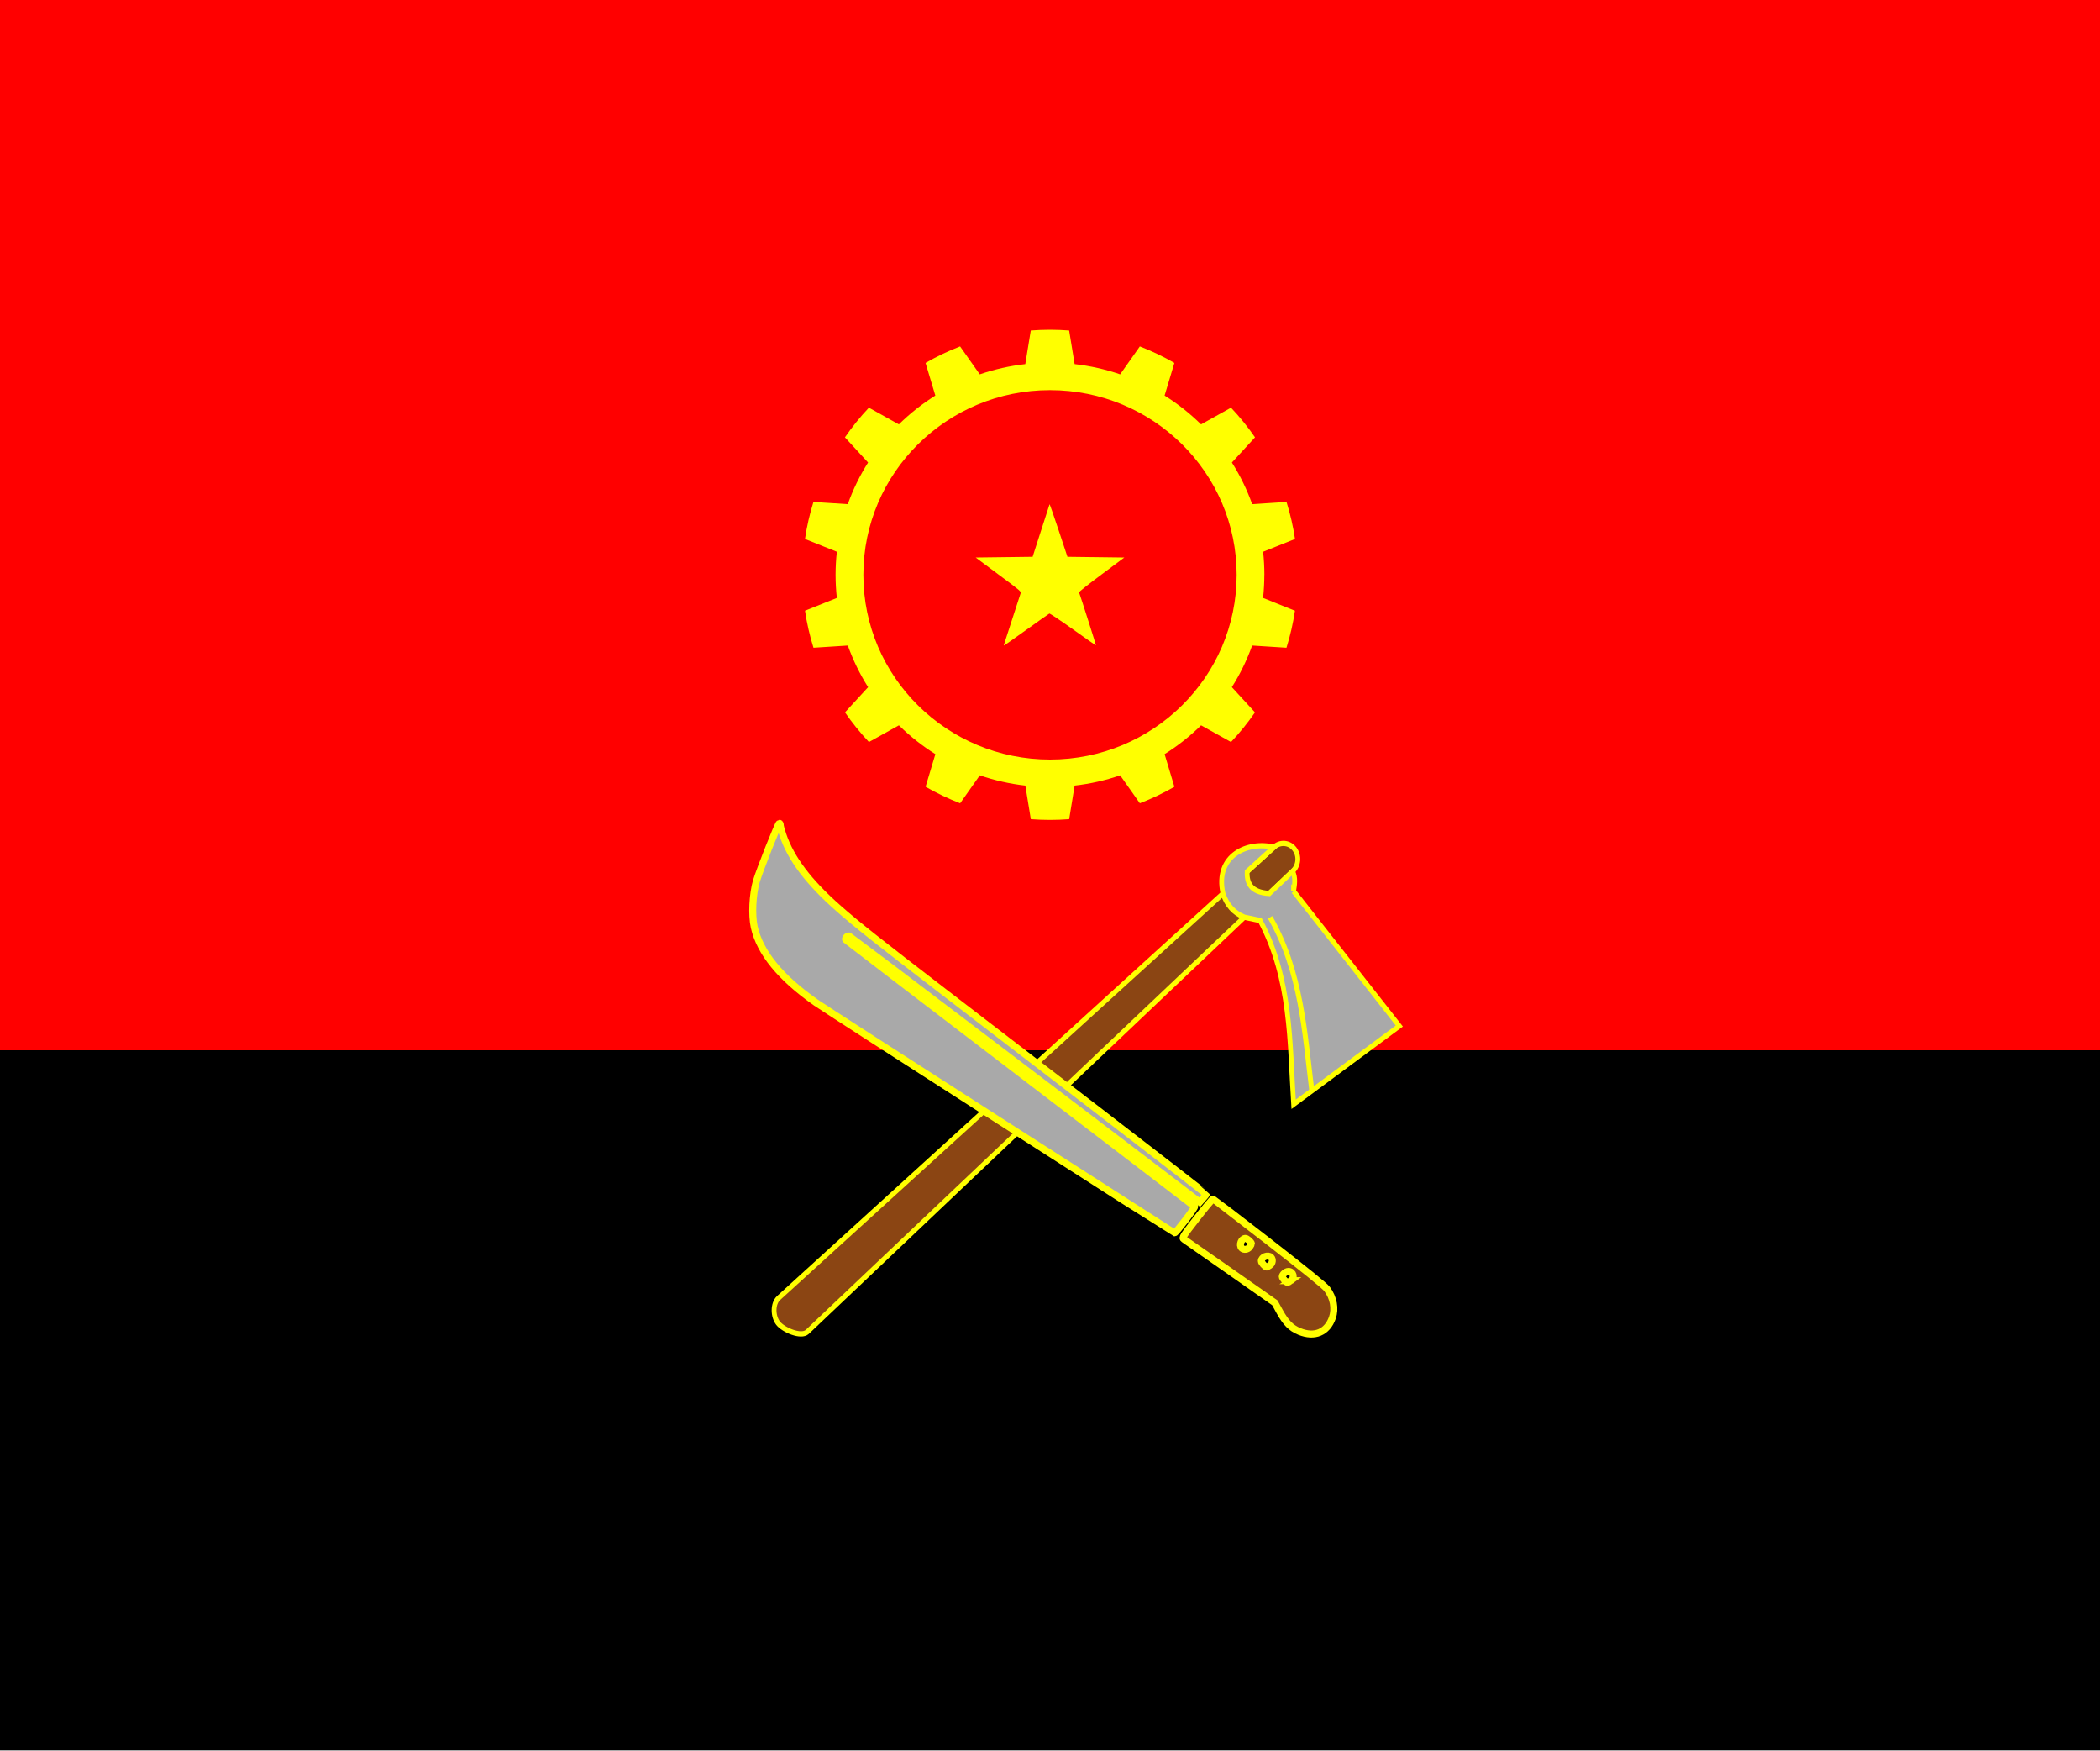
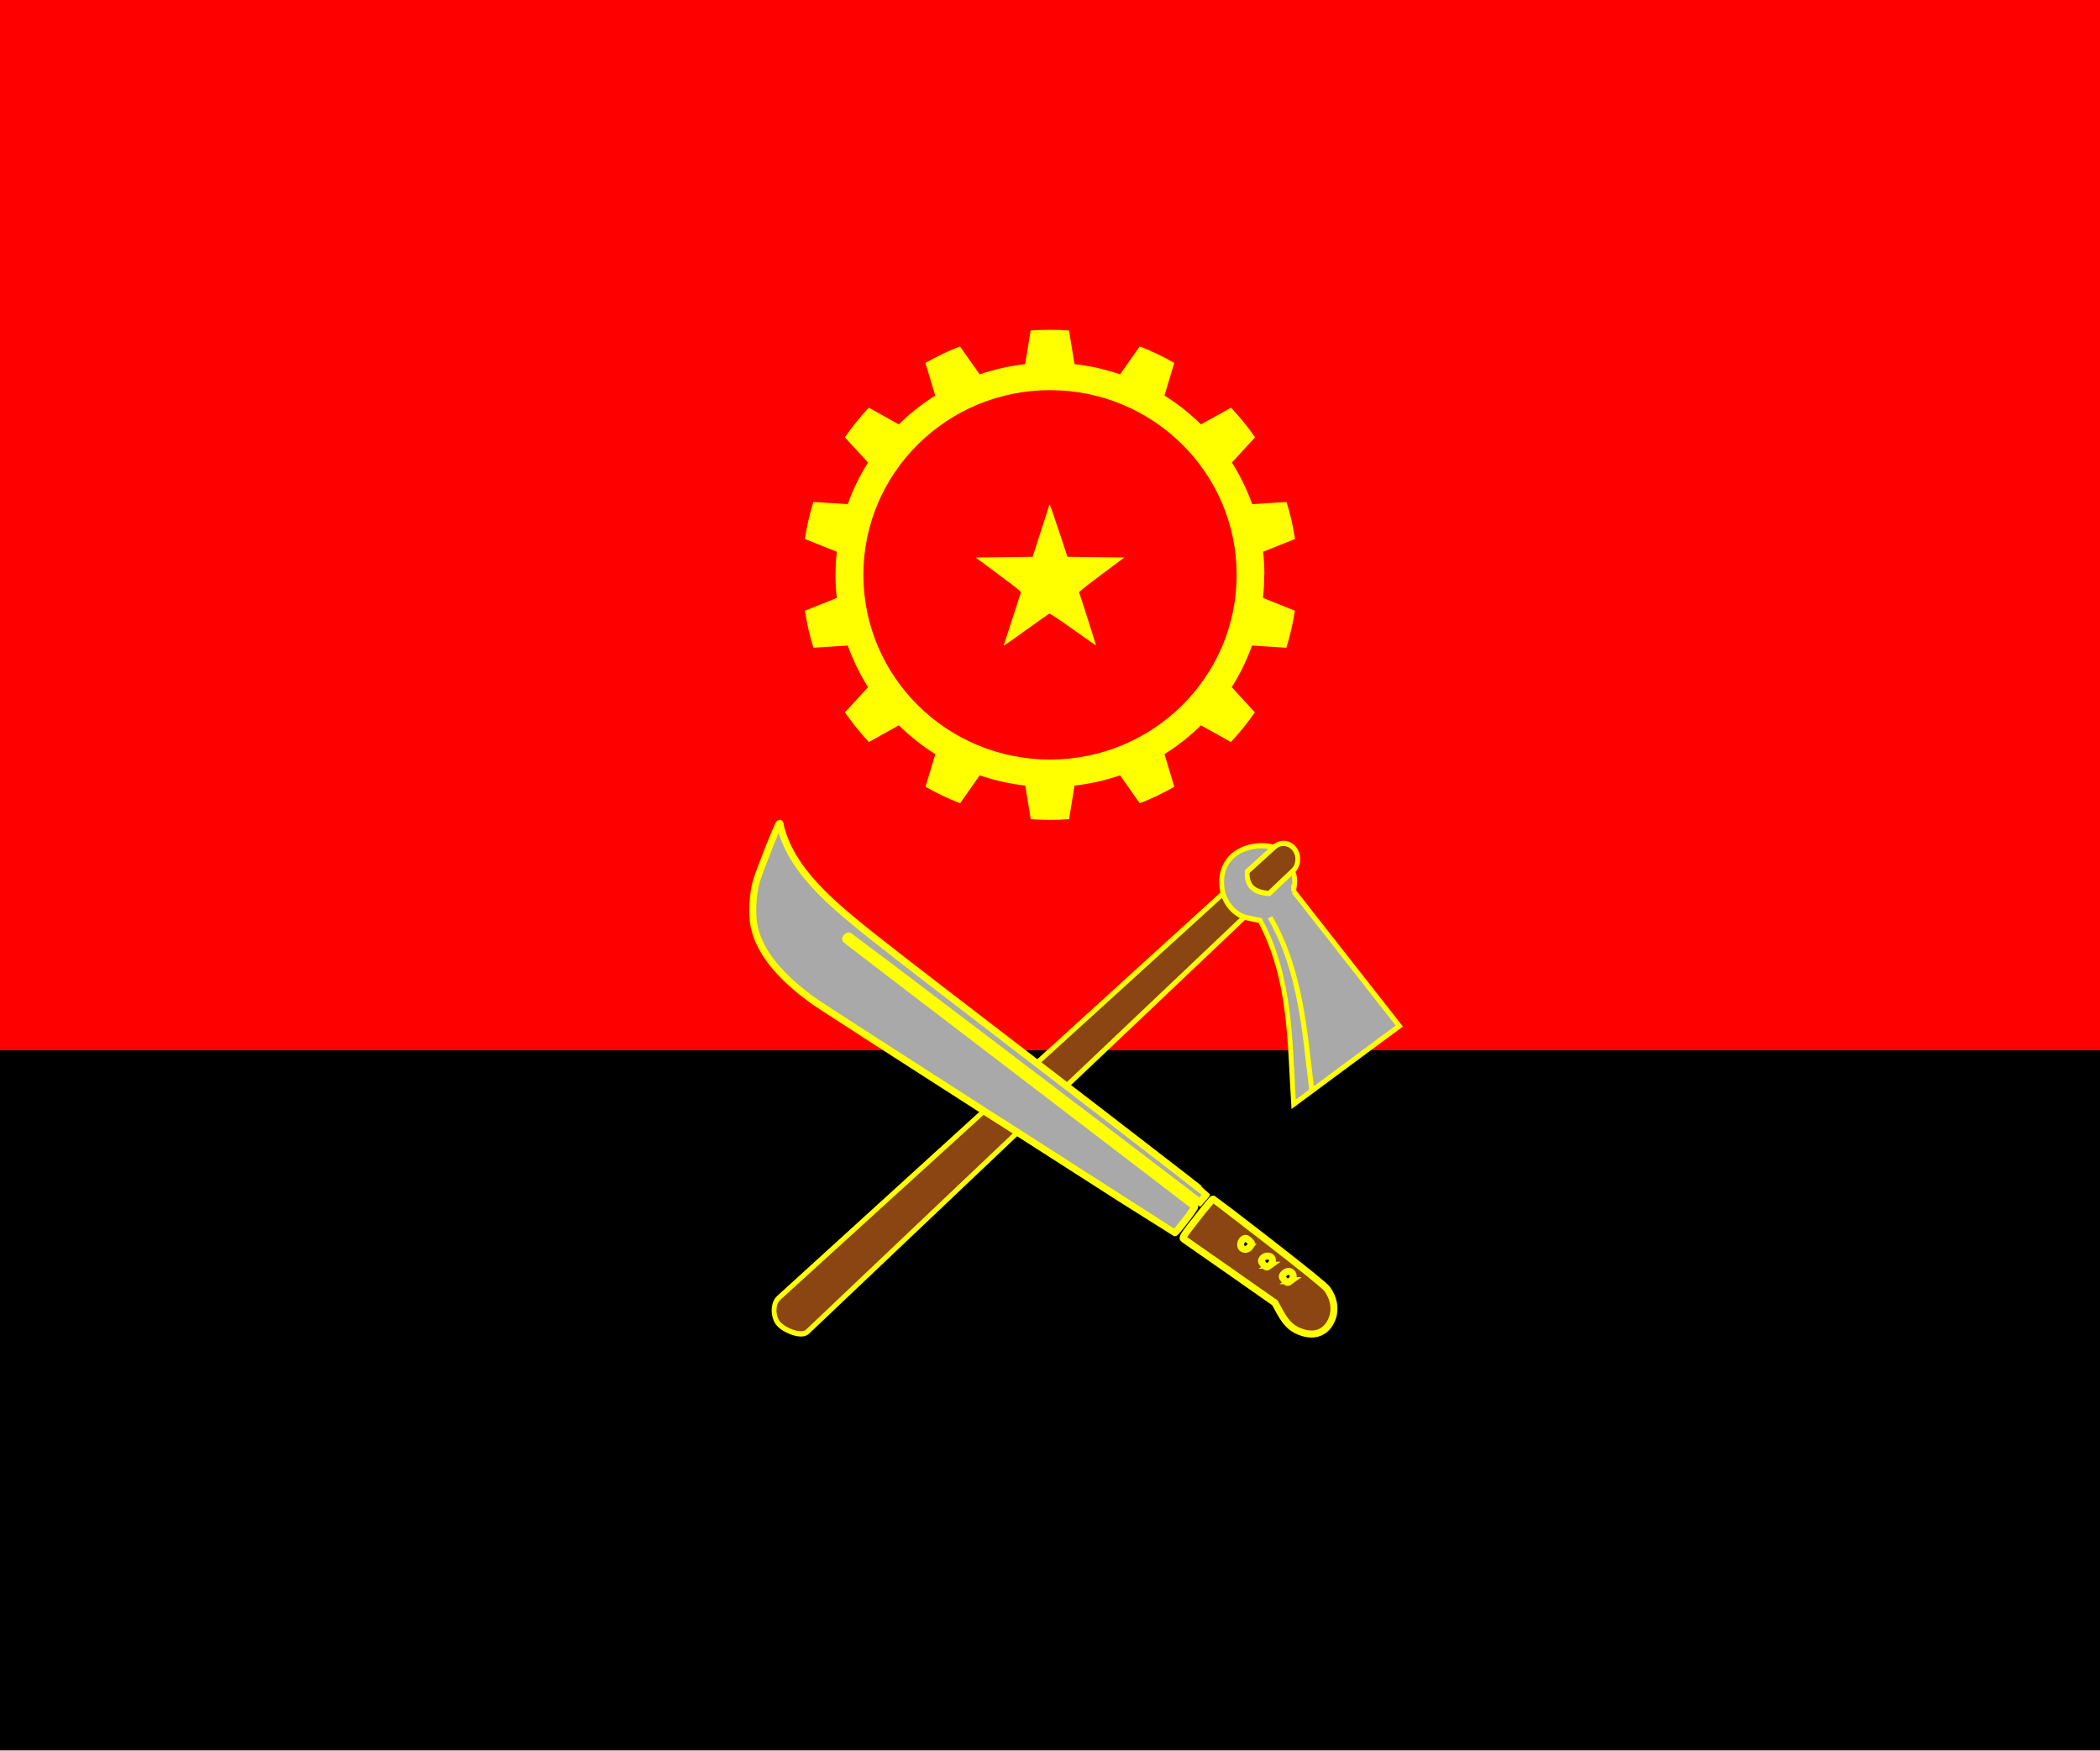
<svg xmlns="http://www.w3.org/2000/svg" viewBox="0 0 300 250">
  <rect width="300" height="150" fill="red" />
  <rect width="300" height="100" y="150" fill="black" />
  <g stroke="yellow">
-     <path fill="saddlebrown" stroke-width="4.091" d="m-1061.017 49.73 544.597 5.105a12.361 12.361 0 0 1 12.389 12.389 12.361 12.361 0 0 1-12.395 12.388l-543.091 6.296c-6.863 0-14.455-14.53-14.455-21.394 0-6.863 6.084-14.784 12.948-14.784z" transform="matrix(.1289 -.1195 .10783 .1388 242.635 51.686)" />
+     <path fill="saddlebrown" stroke-width="4.091" d="m-1061.017 49.73 544.597 5.105a12.361 12.361 0 0 1 12.389 12.389 12.361 12.361 0 0 1-12.415 12.388l-543.091 6.296c-6.863 0-14.455-14.53-14.455-21.394 0-6.863 6.084-14.784 12.948-14.784z" transform="matrix(.1289 -.1195 .10783 .1388 242.635 51.686)" />
    <path fill="darkgray" stroke-width="4.091" d="M-525.723 92.085c4.007-3.455 8.217-6.753 9.303-12.473l-26.09.303c-11.23-10.835-9.475-18.62-3.253-25.357l29.343.277c-13.045-17.916-42.114-28.42-55.92-.524-3.248 8.789-2.783 17.438 1.87 25.928l8.545 10.784c-9.152 52.287-41.784 89.058-70.37 128.503l107.249 11.808-.677-139.25z" transform="matrix(.1289 -.1195 .10783 .1388 242.635 51.686)" />
    <path fill="none" stroke-width=".718" d="M187.407 155.79c-1.027-8.286-1.49-16.98-5.963-24.777" />
-     <path fill="saddlebrown" d="M185.611 190.155c-1.18-.488-1.919-1.242-2.8-2.831l-.69-1.258-6.35-4.451c-3.491-2.437-6.495-4.53-6.652-4.64-.283-.188-.14-.408 1.872-2.987 1.195-1.542 2.233-2.768 2.296-2.753.078.032 3.648 2.768 7.958 6.102 5.175 4.027 7.99 6.29 8.336 6.763.928 1.258 1.211 2.8.755 4.105-.74 2.092-2.548 2.846-4.718 1.95Zm-1.21-7.25c.6-.41.366-1.321-.341-1.321-.362 0-.88.424-.88.739 0 .22.55.833.754.833.064 0 .284-.11.473-.251Zm-2.983-2.202c.377-.267.456-.833.157-1.132-.426-.425-1.385-.047-1.385.534-.001.236.549.85.754.85.063 0 .283-.11.472-.252Zm-2.894-2.611c.14-.188.25-.41.25-.471 0-.205-.612-.755-.848-.755-.582 0-.96.959-.534 1.384.298.298.865.22 1.132-.158Z" />
-     <path fill="darkgray" d="M142.755 160.069c-13.714-8.791-25.494-16.387-26.186-16.875-5.08-3.57-8.005-7.14-8.823-10.804-.377-1.715-.236-4.655.315-6.558.509-1.683 3.12-8.257 3.277-8.257.08 0 .126.126.126.283 0 .157.173.786.377 1.384 1.164 3.413 3.665 6.73 7.958 10.506 2.564 2.264 5.725 4.765 15.02 11.905 4.324 3.318 14.53 11.166 22.694 17.425 8.146 6.26 14.814 11.434 14.814 11.48 0 .048-.22.33-.487.615l-.456.519-.913-.692c-13.274-10.144-49.006-37.258-49.163-37.321-.252-.094-.66.378-.472.55.08.079 11.292 8.65 24.912 19.046 13.62 10.41 24.833 18.967 24.91 19.046.127.11-2.657 3.758-2.861 3.758-.063-.015-11.323-7.203-25.037-16.01Z" />
+     <path fill="saddlebrown" d="M185.611 190.155c-1.18-.488-1.919-1.242-2.8-2.831l-.69-1.258-6.35-4.451a10846.5 10846.5 0 0 0-6.65-4.64c-.28-.188-.14-.408 1.88-2.987 1.2-1.542 2.24-2.768 2.3-2.753.08.032 3.65 2.768 7.96 6.102 5.176 4.027 7.991 6.29 8.337 6.763.928 1.258 1.21 2.8.755 4.105-.74 2.092-2.548 2.846-4.718 1.95Zm-1.21-7.25c.6-.41.37-1.321-.34-1.321-.36 0-.88.424-.88.739 0 .22.55.833.76.833.07 0 .29-.11.48-.251Zm-2.98-2.202c.394-.267.473-.833.174-1.132-.427-.425-1.386-.047-1.386.534-.001.236.549.85.754.85.064 0 .284-.11.473-.252Zm-2.877-2.611c.139-.188.249-.41.249-.471 0-.205-.612-.755-.848-.755-.58 0-.96.959-.532 1.384.298.298.865.22 1.132-.158Z" />
+     <path fill="darkgray" d="M142.755 160.069c-13.714-8.791-25.494-16.387-26.186-16.875-5.08-3.57-8.005-7.14-8.823-10.804-.377-1.715-.236-4.655.315-6.558.51-1.683 3.12-8.257 3.28-8.257.08 0 .13.126.13.283 0 .157.18.786.38 1.384 1.17 3.413 3.67 6.73 7.96 10.506 2.569 2.264 5.73 4.765 15.02 11.905 4.328 3.318 14.53 11.166 22.698 17.425 8.146 6.26 14.814 11.434 14.814 11.48 0 .048-.22.33-.486.615l-.457.519-.913-.692c-13.272-10.144-49.004-37.258-49.16-37.321-.254-.094-.662.378-.474.55.08.079 11.292 8.65 24.912 19.046 13.62 10.41 24.833 18.967 24.91 19.046.127.11-2.657 3.758-2.861 3.758-.063-.015-11.323-7.203-25.037-16.01Z" />
  </g>
  <g fill="yellow">
    <path d="M143.425 92.065c.02-.07.55-1.682 1.16-3.583.622-1.902 1.162-3.583 1.212-3.733.09-.28.06-.31-3.162-2.702l-3.253-2.422 4.073-.05 4.063-.05 1.191-3.703c.66-2.032 1.211-3.743 1.23-3.803.011-.05.602 1.611 1.292 3.703l1.261 3.803 4.063.05 4.063.05-3.252 2.422c-1.931 1.44-3.243 2.482-3.213 2.552.28.76 2.432 7.536 2.413 7.566-.02.02-1.502-1.001-3.273-2.272-1.781-1.271-3.303-2.282-3.383-2.262-.07.03-1.541 1.061-3.263 2.302-1.731 1.241-3.172 2.252-3.202 2.252-.04 0-.05-.06-.02-.12Z" />
-     <path d="M180.626 82.1c0-1.114-.062-2.214-.18-3.298L185 76.98a34.637 34.637 0 0 0-1.212-5.29l-4.905.314a30.01 30.01 0 0 0-2.898-5.945l3.304-3.596a35.316 35.316 0 0 0-3.43-4.238l-4.278 2.385a30.718 30.718 0 0 0-5.21-4.115l1.398-4.66a35.396 35.396 0 0 0-4.936-2.356l-2.81 3.987a30.726 30.726 0 0 0-6.504-1.463l-.783-4.798a36.148 36.148 0 0 0-5.483 0l-.782 4.798a30.714 30.714 0 0 0-6.505 1.463l-2.81-3.987a35.362 35.362 0 0 0-4.936 2.356l1.398 4.66a30.718 30.718 0 0 0-5.21 4.115l-4.28-2.385a35.249 35.249 0 0 0-3.422 4.238l3.304 3.596a30.045 30.045 0 0 0-2.898 5.945l-4.906-.314a34.563 34.563 0 0 0-1.21 5.29l4.553 1.822a30.197 30.197 0 0 0 0 6.597L115 87.222a34.638 34.638 0 0 0 1.212 5.288l4.906-.313a30.045 30.045 0 0 0 2.898 5.944l-3.304 3.598a35.343 35.343 0 0 0 3.423 4.237l4.279-2.385a30.715 30.715 0 0 0 5.21 4.115l-1.398 4.66a35.362 35.362 0 0 0 4.937 2.357l2.81-3.988a30.714 30.714 0 0 0 6.504 1.463l.782 4.798a36.186 36.186 0 0 0 5.48 0l.781-4.798c2.25-.255 4.43-.751 6.504-1.463l2.81 3.988a35.393 35.393 0 0 0 4.936-2.356l-1.398-4.66a30.633 30.633 0 0 0 5.21-4.116l4.278 2.385a35.36 35.36 0 0 0 3.424-4.237l-3.306-3.598a29.978 29.978 0 0 0 2.9-5.944l4.903.313c.537-1.71.943-3.477 1.212-5.288l-4.554-1.823c.118-1.083.18-2.184.18-3.299Zm-30.625 26.38c-14.725 0-26.663-11.811-26.663-26.38 0-14.567 11.94-26.38 26.663-26.38 14.726 0 26.664 11.813 26.664 26.38s-11.938 26.38-26.664 26.38Z" />
+     <path d="M180.626 82.1c0-1.114-.062-2.214-.18-3.298L185 76.98a34.637 34.637 0 0 0-1.212-5.29l-4.905.314a30.01 30.01 0 0 0-2.898-5.945l3.304-3.596a35.316 35.316 0 0 0-3.43-4.238l-4.298 2.385a30.718 30.718 0 0 0-5.209-4.115l1.398-4.66a35.396 35.396 0 0 0-4.936-2.356l-2.81 3.987a30.726 30.726 0 0 0-6.504-1.463l-.784-4.798a36.148 36.148 0 0 0-5.483 0l-.782 4.798a30.714 30.714 0 0 0-6.503 1.463l-2.81-3.987a35.362 35.362 0 0 0-4.936 2.356l1.4 4.66a30.718 30.718 0 0 0-5.21 4.115l-4.281-2.385a35.249 35.249 0 0 0-3.421 4.238l3.31 3.596a30.045 30.045 0 0 0-2.898 5.945l-4.907-.314a34.563 34.563 0 0 0-1.21 5.29l4.553 1.822a30.197 30.197 0 0 0 0 6.597l-4.55 1.823a34.638 34.638 0 0 0 1.21 5.288l4.907-.313a30.045 30.045 0 0 0 2.9 5.944l-3.305 3.598a35.343 35.343 0 0 0 3.423 4.237l4.279-2.385a30.715 30.715 0 0 0 5.21 4.115l-1.398 4.66a35.362 35.362 0 0 0 4.937 2.357l2.81-3.988a30.714 30.714 0 0 0 6.503 1.463l.782 4.798a36.186 36.186 0 0 0 5.48 0l.78-4.798a30.648 30.648 0 0 0 6.5-1.463l2.81 3.988a35.393 35.393 0 0 0 4.936-2.356l-1.399-4.66a30.633 30.633 0 0 0 5.21-4.116l4.277 2.385a35.36 35.36 0 0 0 3.425-4.237l-3.306-3.598a29.978 29.978 0 0 0 2.902-5.944l4.903.313c.538-1.71.944-3.477 1.213-5.288l-4.554-1.823c.118-1.083.18-2.184.18-3.299Zm-30.625 26.38c-14.725 0-26.663-11.811-26.663-26.38 0-14.567 11.94-26.38 26.663-26.38 14.726 0 26.664 11.813 26.664 26.38s-11.938 26.38-26.664 26.38Z" />
  </g>
</svg>
